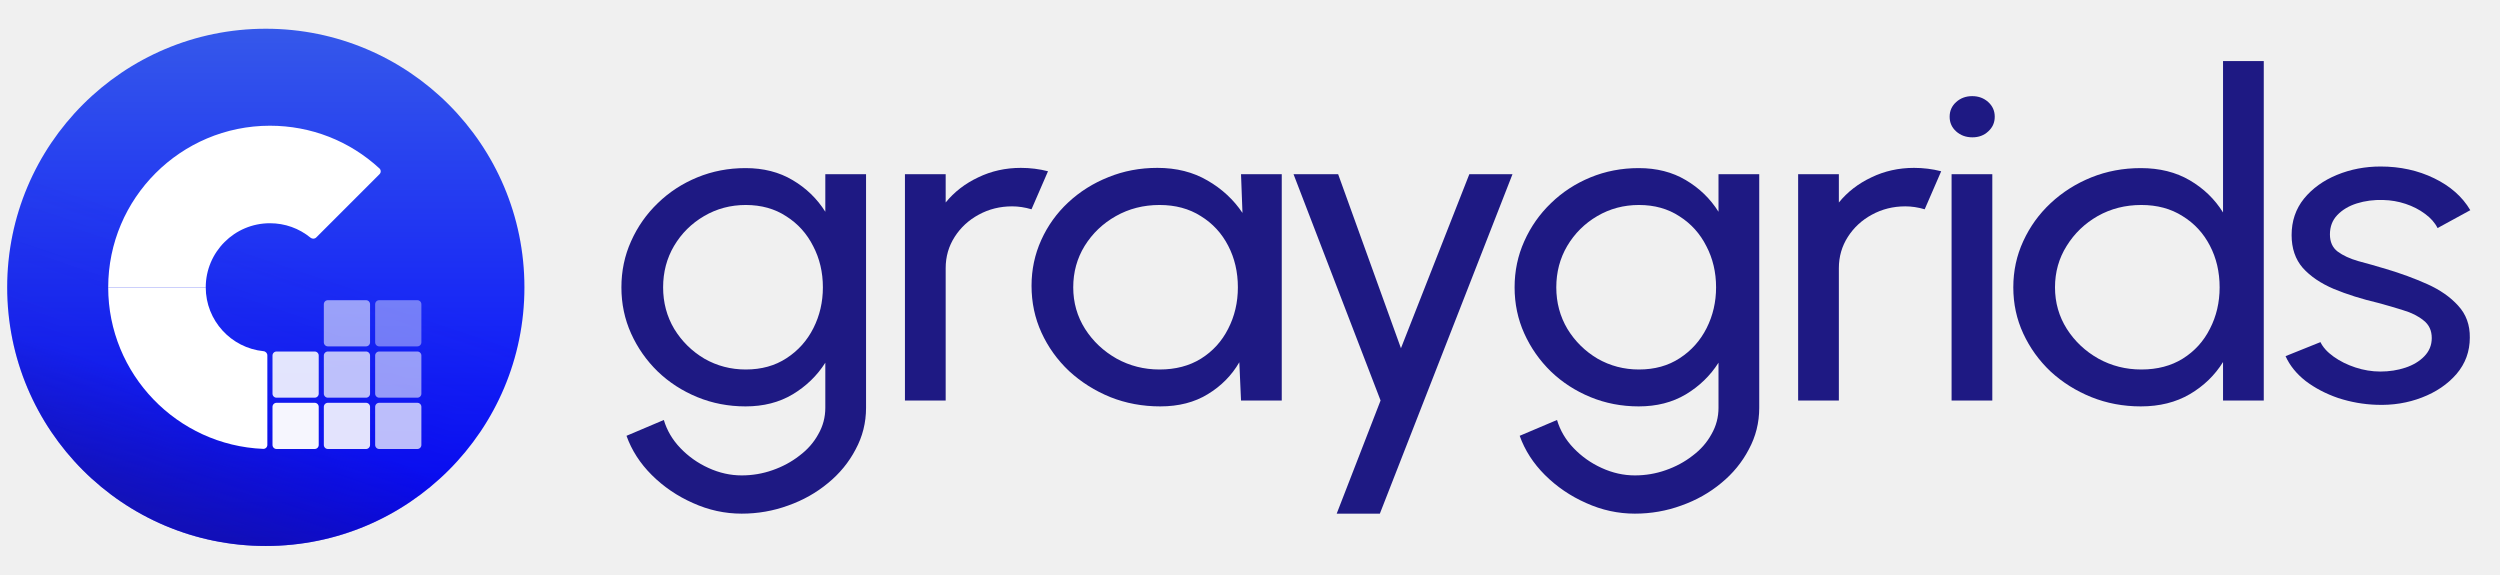
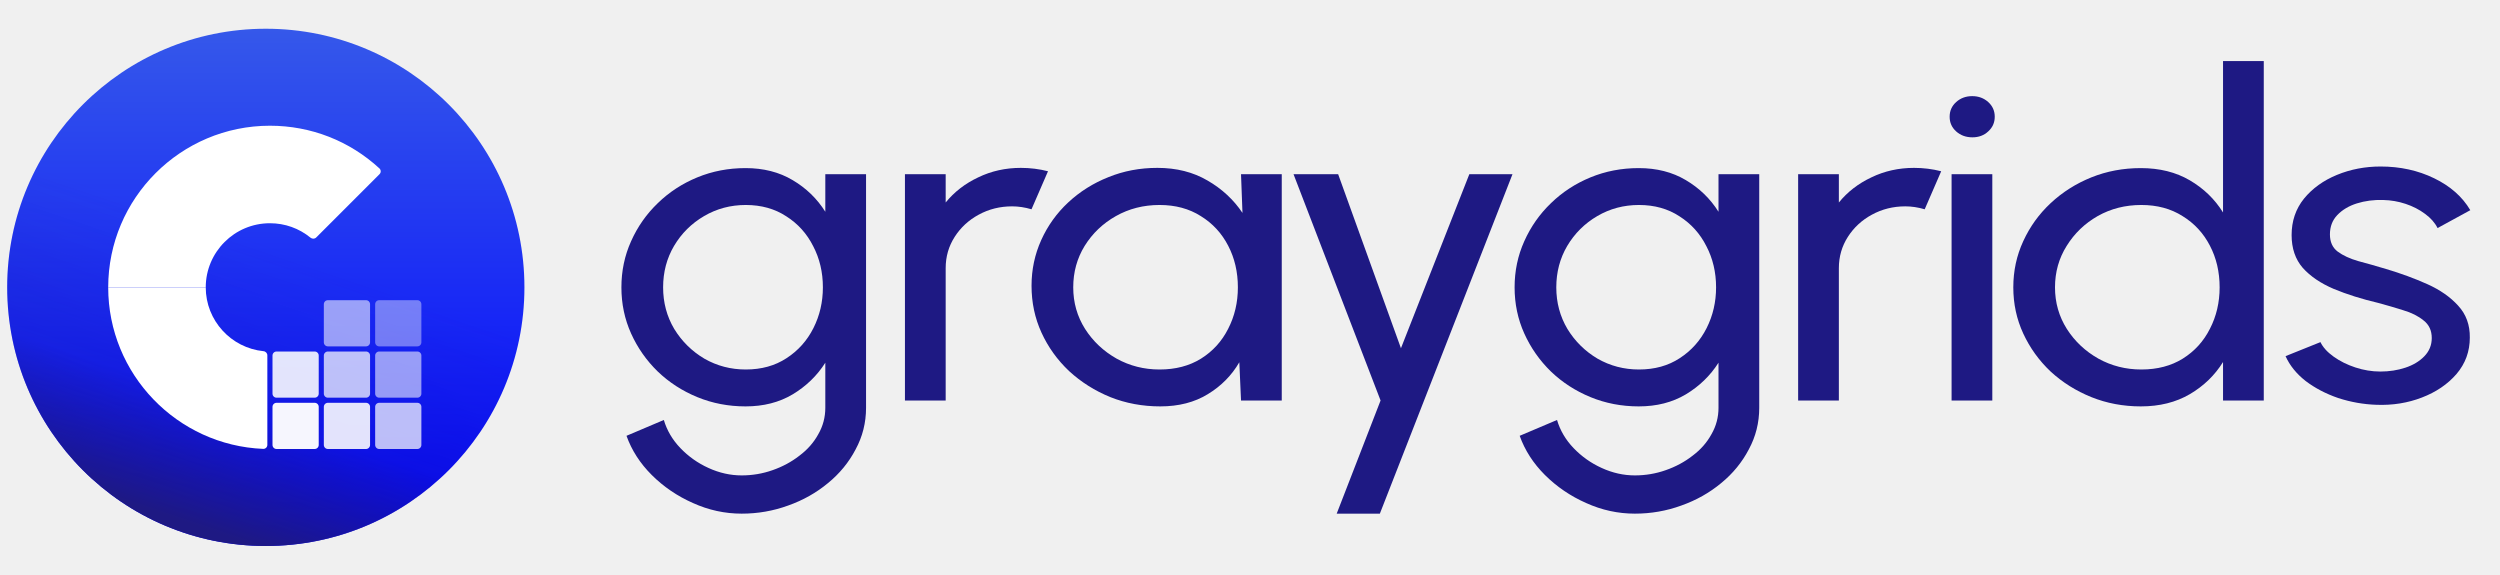
<svg xmlns="http://www.w3.org/2000/svg" width="174" height="40" viewBox="0 0 174 40" fill="none">
  <g clip-path="url(#clip0_2001_9489)">
    <path d="M36.5 20C36.5 10.059 28.441 2 18.5 2C8.559 2 0.5 10.059 0.5 20C0.5 29.941 8.559 38 18.5 38C28.441 38 36.5 29.941 36.5 20Z" fill="url(#paint0_linear_2001_9489)" />
-     <path d="M36.5 20C36.5 10.059 28.441 2 18.5 2C8.559 2 0.5 10.059 0.5 20C0.5 29.941 8.559 38 18.5 38C28.441 38 36.5 29.941 36.5 20Z" fill="url(#paint1_linear_2001_9489)" fill-opacity="0.56" />
+     <path d="M36.5 20C36.5 10.059 28.441 2 18.5 2C8.559 2 0.5 10.059 0.5 20C0.5 29.941 8.559 38 18.5 38C28.441 38 36.5 29.941 36.5 20Z" fill="url(#paint1_linear_2001_9489)" fillOpacity="0.56" />
    <path d="M18.787 8.75C21.637 8.75 24.328 9.803 26.41 11.723C26.525 11.829 26.527 12.01 26.416 12.121L22.008 16.529C21.901 16.636 21.73 16.638 21.613 16.543C20.817 15.891 19.829 15.537 18.788 15.537C16.324 15.535 14.32 17.539 14.32 20H7.531C7.531 13.797 12.581 8.75 18.787 8.75Z" fill="white" />
    <path d="M14.32 20C14.32 22.31 16.085 24.216 18.337 24.442C18.488 24.457 18.607 24.581 18.607 24.732V30.964C18.607 31.121 18.478 31.248 18.321 31.242C12.329 30.996 7.531 26.047 7.531 20H14.32Z" fill="white" />
    <path opacity="0.56" d="M25.475 20.893H22.82C22.665 20.893 22.539 21.019 22.539 21.174V23.827C22.539 23.982 22.665 24.108 22.82 24.108H25.475C25.63 24.108 25.756 23.982 25.756 23.827V21.174C25.756 21.019 25.63 20.893 25.475 20.893Z" fill="white" />
    <path opacity="0.4" d="M29.047 20.893H26.392C26.237 20.893 26.111 21.019 26.111 21.174V23.827C26.111 23.982 26.237 24.108 26.392 24.108H29.047C29.202 24.108 29.328 23.982 29.328 23.827V21.174C29.328 21.019 29.202 20.893 29.047 20.893Z" fill="white" />
    <path opacity="0.72" d="M25.475 24.465H22.82C22.665 24.465 22.539 24.591 22.539 24.746V27.399C22.539 27.554 22.665 27.68 22.82 27.68H25.475C25.63 27.68 25.756 27.554 25.756 27.399V24.746C25.756 24.591 25.63 24.465 25.475 24.465Z" fill="white" />
    <path opacity="0.88" d="M21.901 24.465H19.247C19.092 24.465 18.966 24.591 18.966 24.746V27.399C18.966 27.554 19.092 27.68 19.247 27.68H21.901C22.057 27.68 22.183 27.554 22.183 27.399V24.746C22.183 24.591 22.057 24.465 21.901 24.465Z" fill="white" />
    <path opacity="0.56" d="M29.047 24.465H26.392C26.237 24.465 26.111 24.591 26.111 24.746V27.399C26.111 27.554 26.237 27.68 26.392 27.68H29.047C29.202 27.68 29.328 27.554 29.328 27.399V24.746C29.328 24.591 29.202 24.465 29.047 24.465Z" fill="white" />
    <path opacity="0.88" d="M25.475 28.035H22.82C22.665 28.035 22.539 28.161 22.539 28.316V30.968C22.539 31.124 22.665 31.25 22.82 31.25H25.475C25.63 31.25 25.756 31.124 25.756 30.968V28.316C25.756 28.161 25.63 28.035 25.475 28.035Z" fill="white" />
    <path opacity="0.96" d="M21.901 28.035H19.247C19.092 28.035 18.966 28.161 18.966 28.316V30.968C18.966 31.124 19.092 31.25 19.247 31.25H21.901C22.057 31.25 22.183 31.124 22.183 30.968V28.316C22.183 28.161 22.057 28.035 21.901 28.035Z" fill="white" />
    <path opacity="0.72" d="M29.047 28.035H26.392C26.237 28.035 26.111 28.161 26.111 28.316V30.968C26.111 31.124 26.237 31.25 26.392 31.25H29.047C29.202 31.25 29.328 31.124 29.328 30.968V28.316C29.328 28.161 29.202 28.035 29.047 28.035Z" fill="white" />
    <path d="M57.442 12.125H60.277V28.379C60.277 29.419 60.035 30.384 59.551 31.277C59.079 32.18 58.438 32.962 57.627 33.624C56.818 34.296 55.895 34.816 54.86 35.183C53.825 35.561 52.745 35.75 51.62 35.75C50.45 35.75 49.319 35.503 48.228 35.01C47.137 34.527 46.181 33.876 45.359 33.057C44.549 32.248 43.964 31.34 43.604 30.332L46.203 29.23C46.417 29.954 46.799 30.605 47.351 31.183C47.913 31.77 48.566 32.233 49.308 32.569C50.062 32.915 50.833 33.088 51.62 33.088C52.362 33.088 53.077 32.968 53.763 32.726C54.461 32.484 55.085 32.148 55.636 31.718C56.199 31.298 56.638 30.799 56.953 30.222C57.279 29.655 57.442 29.041 57.442 28.379V25.245C56.868 26.148 56.109 26.883 55.164 27.45C54.23 28.006 53.139 28.285 51.89 28.285C50.697 28.285 49.578 28.069 48.532 27.639C47.486 27.208 46.569 26.615 45.781 25.859C44.994 25.093 44.375 24.21 43.925 23.213C43.475 22.215 43.25 21.145 43.25 20C43.25 18.855 43.475 17.785 43.925 16.787C44.375 15.779 44.994 14.897 45.781 14.141C46.569 13.374 47.486 12.776 48.532 12.345C49.578 11.915 50.697 11.7 51.89 11.7C53.139 11.7 54.23 11.978 55.164 12.534C56.109 13.091 56.868 13.826 57.442 14.739V12.125ZM51.907 25.717C52.998 25.717 53.943 25.455 54.742 24.93C55.552 24.405 56.176 23.706 56.615 22.835C57.054 21.963 57.273 21.018 57.273 20C57.273 18.95 57.048 17.994 56.598 17.134C56.159 16.262 55.535 15.569 54.725 15.055C53.926 14.53 52.987 14.267 51.907 14.267C50.849 14.267 49.882 14.524 49.004 15.039C48.127 15.553 47.429 16.246 46.912 17.118C46.406 17.979 46.153 18.939 46.153 20C46.153 21.061 46.411 22.026 46.929 22.898C47.458 23.759 48.155 24.447 49.021 24.961C49.899 25.465 50.861 25.717 51.907 25.717Z" fill="#1E1983" />
    <path d="M62.984 27.875V12.125H65.819V14.094C66.416 13.359 67.169 12.776 68.081 12.346C68.992 11.905 69.982 11.684 71.051 11.684C71.703 11.684 72.333 11.763 72.941 11.92L71.793 14.566C71.332 14.43 70.882 14.362 70.443 14.362C69.599 14.362 68.823 14.556 68.114 14.944C67.417 15.322 66.86 15.837 66.444 16.488C66.028 17.139 65.819 17.863 65.819 18.661V27.875H62.984Z" fill="#1E1983" />
    <path d="M86.375 12.125H89.21V27.875H86.375L86.257 25.213C85.728 26.127 84.997 26.867 84.063 27.434C83.141 28.001 82.038 28.285 80.755 28.285C79.518 28.285 78.359 28.069 77.279 27.639C76.199 27.198 75.243 26.594 74.41 25.828C73.589 25.051 72.948 24.158 72.487 23.15C72.025 22.142 71.795 21.055 71.795 19.89C71.795 18.766 72.02 17.706 72.47 16.708C72.92 15.711 73.544 14.839 74.343 14.094C75.153 13.338 76.087 12.75 77.144 12.33C78.202 11.899 79.338 11.684 80.553 11.684C81.88 11.684 83.045 11.978 84.046 12.566C85.047 13.144 85.857 13.894 86.476 14.818L86.375 12.125ZM80.705 25.717C81.819 25.717 82.781 25.465 83.591 24.961C84.412 24.447 85.042 23.754 85.481 22.882C85.93 22.011 86.156 21.05 86.156 20C86.156 18.929 85.93 17.963 85.481 17.102C85.031 16.231 84.395 15.543 83.574 15.039C82.764 14.524 81.807 14.267 80.705 14.267C79.591 14.267 78.579 14.524 77.667 15.039C76.756 15.553 76.031 16.246 75.49 17.118C74.962 17.979 74.697 18.94 74.697 20C74.697 21.061 74.973 22.027 75.524 22.898C76.076 23.759 76.807 24.447 77.718 24.961C78.629 25.465 79.625 25.717 80.705 25.717Z" fill="#1E1983" />
    <path d="M102.265 12.125H105.269L96.038 35.75H93.034L96.088 27.875L90.03 12.125H93.135L97.506 24.237L102.265 12.125Z" fill="#1E1983" />
    <path d="M119.608 12.125H122.443V28.379C122.443 29.419 122.201 30.384 121.717 31.277C121.245 32.18 120.603 32.962 119.793 33.624C118.983 34.296 118.061 34.816 117.026 35.183C115.991 35.561 114.911 35.75 113.786 35.75C112.616 35.75 111.485 35.503 110.394 35.01C109.303 34.527 108.347 33.876 107.525 33.057C106.715 32.248 106.13 31.34 105.77 30.332L108.369 29.23C108.583 29.954 108.965 30.605 109.517 31.183C110.079 31.77 110.732 32.233 111.474 32.569C112.228 32.915 112.998 33.088 113.786 33.088C114.528 33.088 115.243 32.968 115.929 32.726C116.627 32.484 117.251 32.148 117.802 31.718C118.365 31.298 118.803 30.799 119.118 30.222C119.445 29.655 119.608 29.041 119.608 28.379V25.245C119.034 26.148 118.275 26.883 117.33 27.45C116.396 28.006 115.305 28.285 114.056 28.285C112.863 28.285 111.744 28.069 110.698 27.639C109.652 27.208 108.735 26.615 107.947 25.859C107.16 25.093 106.541 24.21 106.091 23.213C105.641 22.215 105.416 21.145 105.416 20C105.416 18.855 105.641 17.785 106.091 16.787C106.541 15.779 107.16 14.897 107.947 14.141C108.735 13.374 109.652 12.776 110.698 12.345C111.744 11.915 112.863 11.7 114.056 11.7C115.305 11.7 116.396 11.978 117.33 12.534C118.275 13.091 119.034 13.826 119.608 14.739V12.125ZM114.073 25.717C115.164 25.717 116.109 25.455 116.908 24.93C117.718 24.405 118.342 23.706 118.781 22.835C119.22 21.963 119.439 21.018 119.439 20C119.439 18.95 119.214 17.994 118.764 17.134C118.325 16.262 117.701 15.569 116.891 15.055C116.092 14.53 115.153 14.267 114.073 14.267C113.015 14.267 112.048 14.524 111.17 15.039C110.293 15.553 109.595 16.246 109.078 17.118C108.572 17.979 108.318 18.939 108.318 20C108.318 21.061 108.577 22.026 109.095 22.898C109.623 23.759 110.321 24.447 111.187 24.961C112.065 25.465 113.027 25.717 114.073 25.717Z" fill="#1E1983" />
    <path d="M125.15 27.875V12.125H127.985V14.094C128.582 13.359 129.335 12.776 130.247 12.346C131.158 11.905 132.148 11.684 133.217 11.684C133.869 11.684 134.499 11.763 135.107 11.92L133.959 14.566C133.498 14.43 133.048 14.362 132.609 14.362C131.765 14.362 130.989 14.556 130.28 14.944C129.583 15.322 129.026 15.837 128.61 16.488C128.194 17.139 127.985 17.863 127.985 18.661V27.875H125.15Z" fill="#1E1983" />
    <path d="M135.83 12.125H138.665V27.875H135.83V12.125ZM137.282 9.558C136.832 9.558 136.455 9.421 136.151 9.148C135.847 8.875 135.695 8.534 135.695 8.125C135.695 7.715 135.847 7.374 136.151 7.101C136.455 6.828 136.826 6.691 137.265 6.691C137.704 6.691 138.075 6.828 138.379 7.101C138.682 7.374 138.834 7.715 138.834 8.125C138.834 8.534 138.682 8.875 138.379 9.148C138.086 9.421 137.72 9.558 137.282 9.558Z" fill="#1E1983" />
    <path d="M154.723 4.25H157.558V27.875H154.723V25.198C154.149 26.122 153.378 26.867 152.411 27.434C151.443 28.001 150.307 28.285 149.002 28.285C147.776 28.285 146.628 28.069 145.559 27.639C144.491 27.208 143.546 26.615 142.724 25.859C141.914 25.093 141.279 24.21 140.818 23.213C140.356 22.215 140.126 21.145 140.126 20C140.126 18.855 140.356 17.785 140.818 16.787C141.279 15.779 141.914 14.897 142.724 14.141C143.546 13.374 144.491 12.776 145.559 12.345C146.628 11.915 147.776 11.7 149.002 11.7C150.307 11.7 151.443 11.983 152.411 12.55C153.378 13.117 154.149 13.863 154.723 14.787V4.25ZM149.036 25.717C150.149 25.717 151.111 25.465 151.921 24.961C152.743 24.447 153.373 23.754 153.811 22.882C154.261 22.011 154.486 21.05 154.486 20C154.486 18.929 154.261 17.963 153.811 17.102C153.361 16.23 152.726 15.543 151.904 15.039C151.094 14.524 150.138 14.267 149.036 14.267C147.922 14.267 146.909 14.524 145.998 15.039C145.098 15.553 144.378 16.246 143.838 17.118C143.298 17.979 143.028 18.939 143.028 20C143.028 21.061 143.304 22.026 143.855 22.898C144.406 23.759 145.138 24.447 146.049 24.961C146.96 25.465 147.956 25.717 149.036 25.717Z" fill="#1E1983" />
    <path d="M165.403 28.174C164.491 28.143 163.603 27.985 162.736 27.702C161.881 27.408 161.128 27.014 160.475 26.52C159.834 26.016 159.367 25.439 159.074 24.788L161.504 23.811C161.673 24.168 161.977 24.504 162.416 24.819C162.854 25.134 163.361 25.386 163.934 25.575C164.508 25.764 165.088 25.859 165.673 25.859C166.291 25.859 166.871 25.77 167.411 25.591C167.951 25.413 168.389 25.15 168.727 24.804C169.076 24.447 169.25 24.021 169.25 23.528C169.25 23.003 169.059 22.593 168.676 22.299C168.305 21.995 167.833 21.759 167.259 21.591C166.696 21.412 166.123 21.244 165.538 21.087C164.379 20.814 163.344 20.488 162.433 20.11C161.521 19.722 160.801 19.233 160.273 18.645C159.755 18.047 159.496 17.286 159.496 16.362C159.496 15.385 159.783 14.54 160.357 13.826C160.942 13.112 161.707 12.561 162.652 12.172C163.597 11.784 164.609 11.589 165.689 11.589C167.051 11.589 168.294 11.862 169.419 12.408C170.544 12.954 171.382 13.695 171.933 14.629L169.655 15.873C169.464 15.495 169.171 15.165 168.778 14.881C168.384 14.587 167.934 14.356 167.428 14.188C166.921 14.02 166.404 13.931 165.875 13.92C165.223 13.899 164.609 13.978 164.036 14.157C163.473 14.335 163.018 14.608 162.669 14.976C162.331 15.333 162.163 15.779 162.163 16.314C162.163 16.839 162.343 17.238 162.703 17.511C163.074 17.784 163.552 18.005 164.137 18.173C164.733 18.33 165.38 18.514 166.078 18.724C167.101 19.029 168.058 19.38 168.946 19.779C169.835 20.178 170.549 20.677 171.089 21.276C171.641 21.874 171.911 22.614 171.899 23.496C171.899 24.462 171.59 25.308 170.971 26.032C170.353 26.746 169.548 27.292 168.558 27.67C167.579 28.048 166.528 28.216 165.403 28.174Z" fill="#1E1983" />
  </g>
  <defs>
    <linearGradient id="paint0_linear_2001_9489" x1="18.5" y1="2" x2="18.5" y2="38" gradientUnits="userSpaceOnUse">
      <stop stop-color="#3558EA" />
      <stop offset="1" stop-color="#0000FF" />
    </linearGradient>
    <linearGradient id="paint1_linear_2001_9489" x1="23.289" y1="7.229" x2="7.433" y2="54.475" gradientUnits="userSpaceOnUse">
      <stop offset="0.216" stop-color="#1E1983" stop-opacity="0" />
      <stop offset="0.447" stop-color="#1E1983" stop-opacity="0.19" />
      <stop offset="0.62" stop-color="#1E1983" />
    </linearGradient>
    <clipPath id="clip0_2001_9489">
      <rect width="173" height="40" fill="white" transform="translate(0.5)" />
    </clipPath>
  </defs>
</svg>
